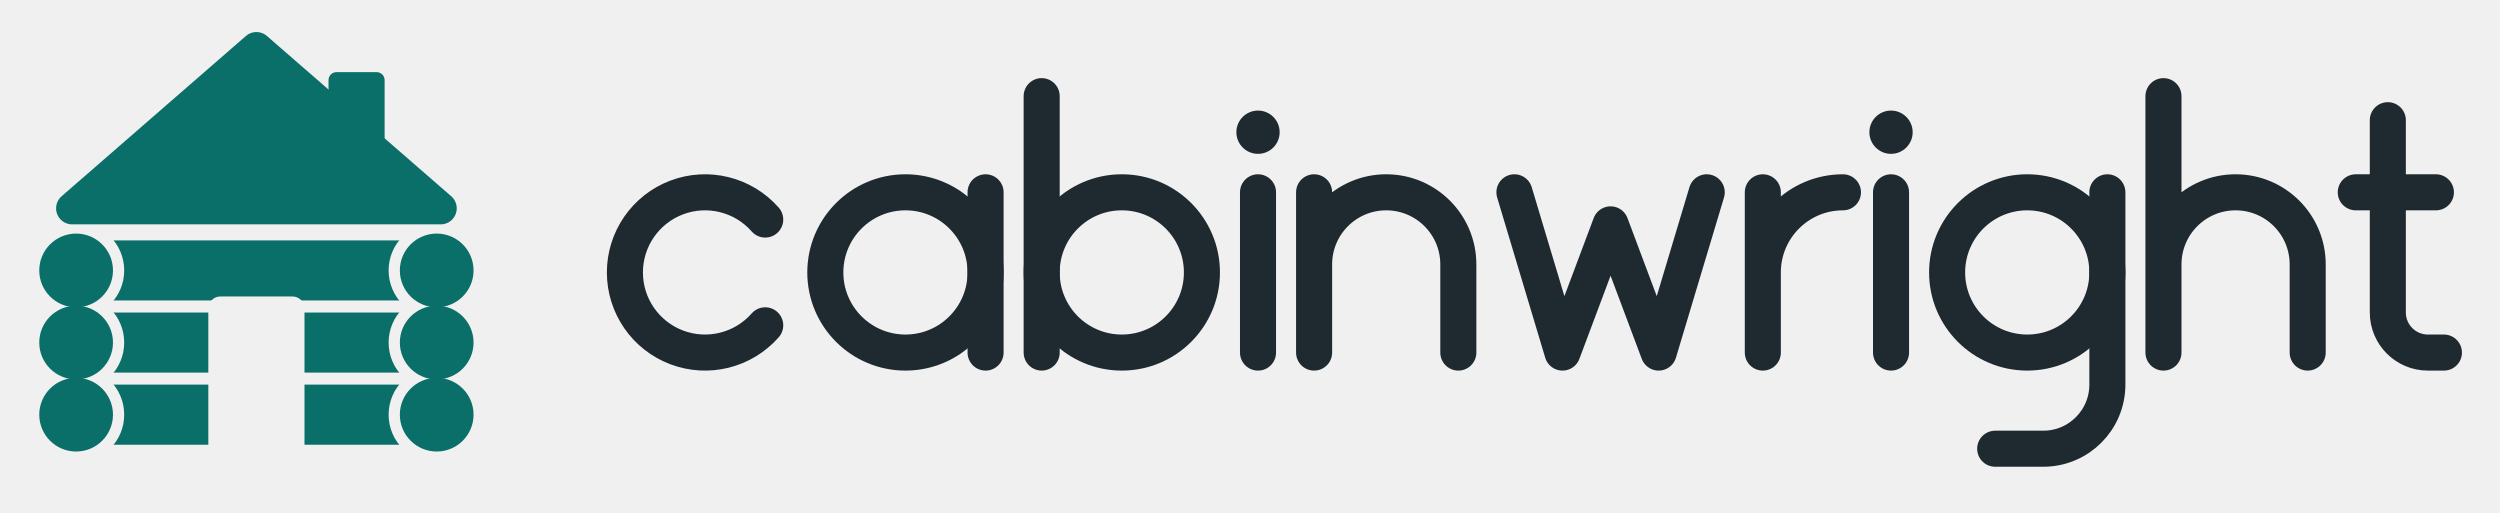
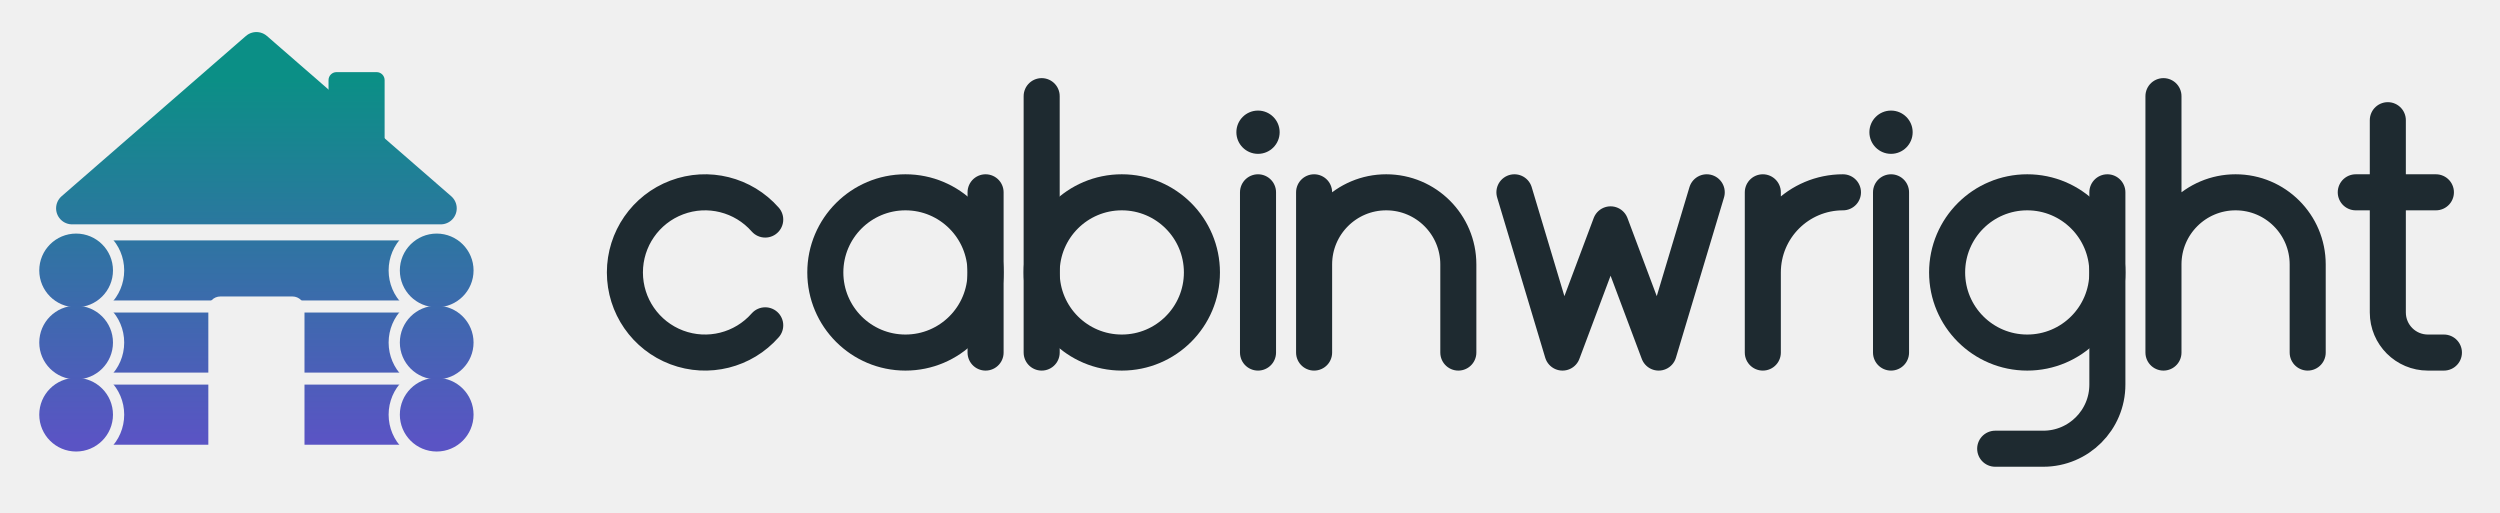
<svg xmlns="http://www.w3.org/2000/svg" viewBox="0 0 312 64" width="312" height="64" role="img" aria-labelledby="t">
  <style>
-     .a { stop-color: #0A6F68 } .b { stop-color: #0A6F68 } .w { stroke: #1E2A30 } .d { fill: #1E2A30 }
+     .a { stop-color: #0B8F86 } .b { stop-color: #5A54C4 } .w { stroke: #1E2A30 } .d { fill: #1E2A30 }
  </style>
  <defs>
    <linearGradient id="g" x1="0" y1="10" x2="0" y2="55" gradientUnits="userSpaceOnUse">
      <stop offset="0" class="a" />
      <stop offset="1" class="b" />
    </linearGradient>
  </defs>
  <g fill="url(#g)">
    <defs>
      <mask id="cabin-door">
        <rect width="64" height="64" fill="#fff" />
        <circle cx="9.5" cy="33.75" r="6.0" fill="#000" />
        <circle cx="54.5" cy="33.75" r="6.0" fill="#000" />
        <circle cx="9.5" cy="42.75" r="6.0" fill="#000" />
        <circle cx="54.5" cy="42.75" r="6.0" fill="#000" />
        <circle cx="9.5" cy="51.75" r="6.0" fill="#000" />
        <circle cx="54.5" cy="51.75" r="6.0" fill="#000" />
        <path d="M26 56V38.5a1.5 1.5 0 0 1 1.5-1.5h9a1.5 1.5 0 0 1 1.5 1.5V56Z" fill="#000" />
      </mask>
    </defs>
    <g fill="url(#g)">
      <rect x="41" y="9" width="7" height="14" rx="1" />
      <path d="M32 6L55 26H9Z" stroke="url(#g)" stroke-width="4" stroke-linejoin="round" />
      <g mask="url(#cabin-door)">
        <rect x="12" y="30" width="40" height="7.5" rx="2" />
        <rect x="12" y="39" width="40" height="7.5" rx="2" />
        <rect x="12" y="48" width="40" height="7.5" rx="2" />
      </g>
      <circle cx="9.5" cy="33.75" r="4.6" />
      <circle cx="54.5" cy="33.75" r="4.6" />
      <circle cx="9.5" cy="42.75" r="4.6" />
      <circle cx="54.5" cy="42.75" r="4.6" />
      <circle cx="9.5" cy="51.75" r="4.6" />
      <circle cx="54.5" cy="51.75" r="4.6" />
    </g>
  </g>
  <g transform="translate(76 4)">
    <g class="w" fill="none" stroke-width="4.5" stroke-linecap="round" stroke-linejoin="round">
      <path d="M19.5 23.4A10 10 0 1 0 19.5 36.6M47 20V40M54 8V40M81 20V40M88 20V40M88 29a9 9 0 0 1 18 0V40M113 20l6 20 6-16 6 16 6-20M144 20V40M144 30a10 10 0 0 1 10-10M160 20V40M187 20V44a8 8 0 0 1-8 8h-6M194 8V40M194 29a9 9 0 0 1 18 0V40M222 11V35a5 5 0 0 0 5 5h2M218 20h10" />
      <circle cx="37" cy="30" r="10" />
      <circle cx="64" cy="30" r="10" />
      <circle cx="177" cy="30" r="10" />
    </g>
    <g class="d">
      <circle cx="81" cy="12.5" r="2.7" />
      <circle cx="160" cy="12.5" r="2.7" />
    </g>
  </g>
</svg>
